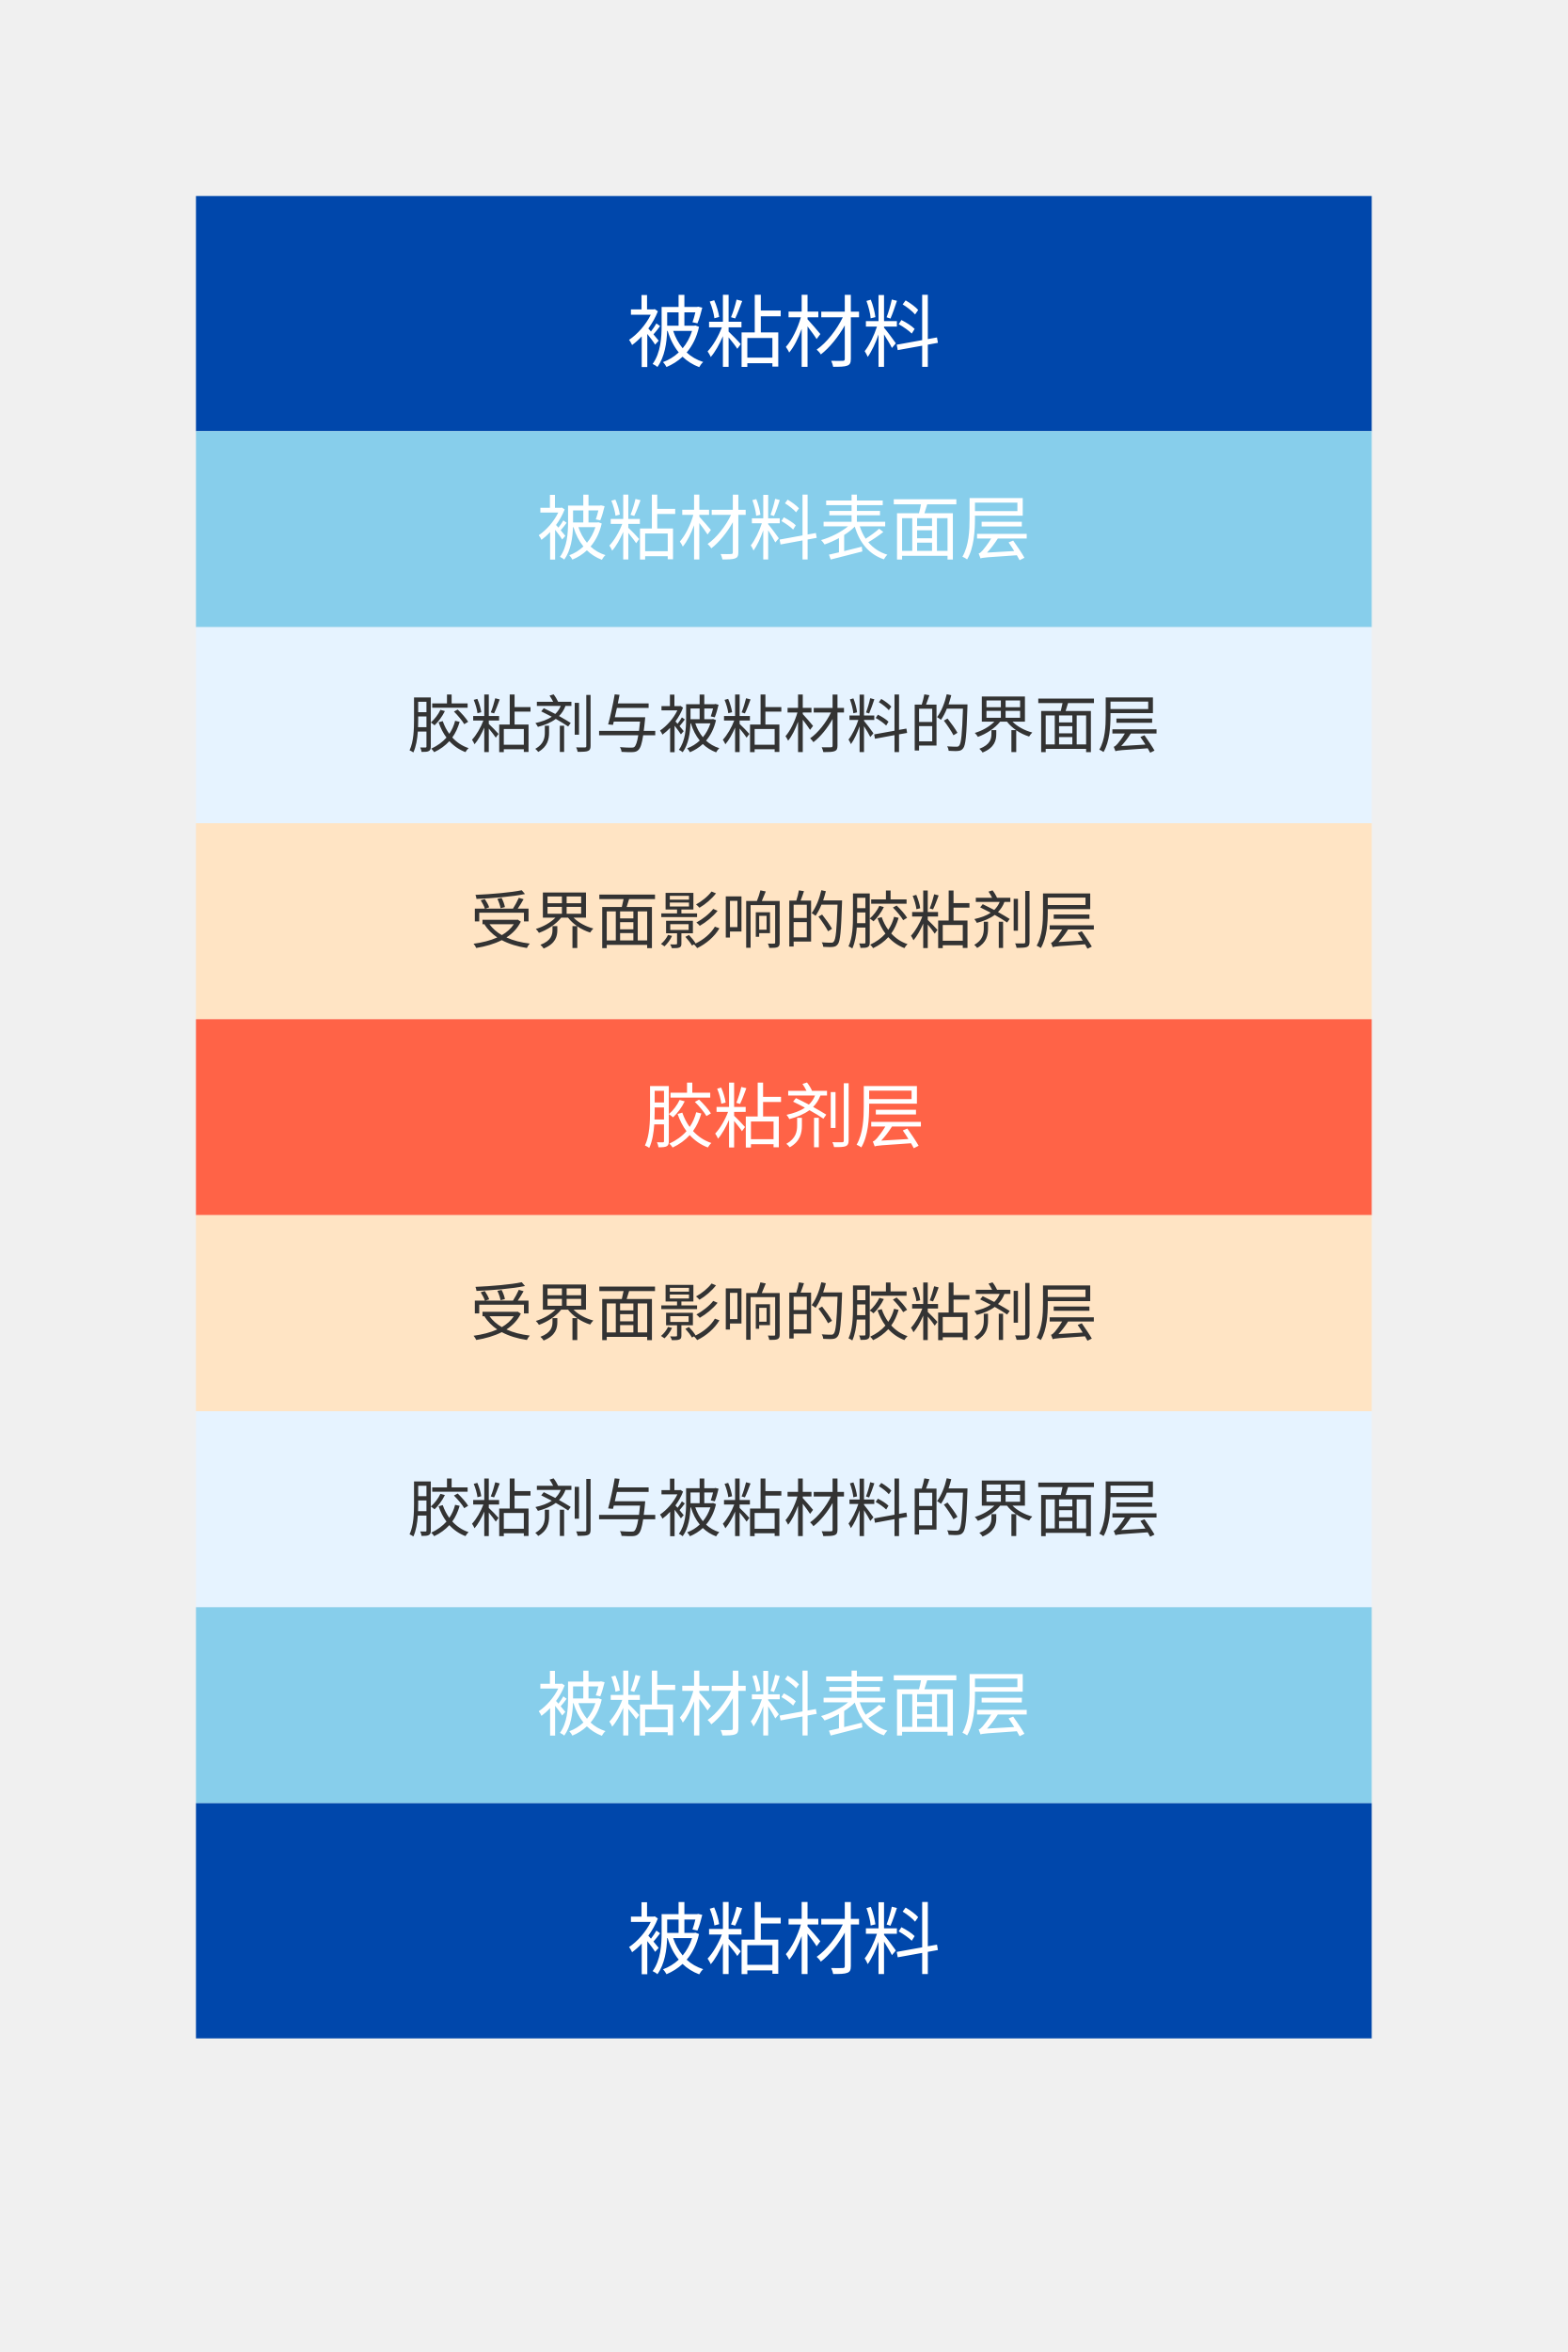
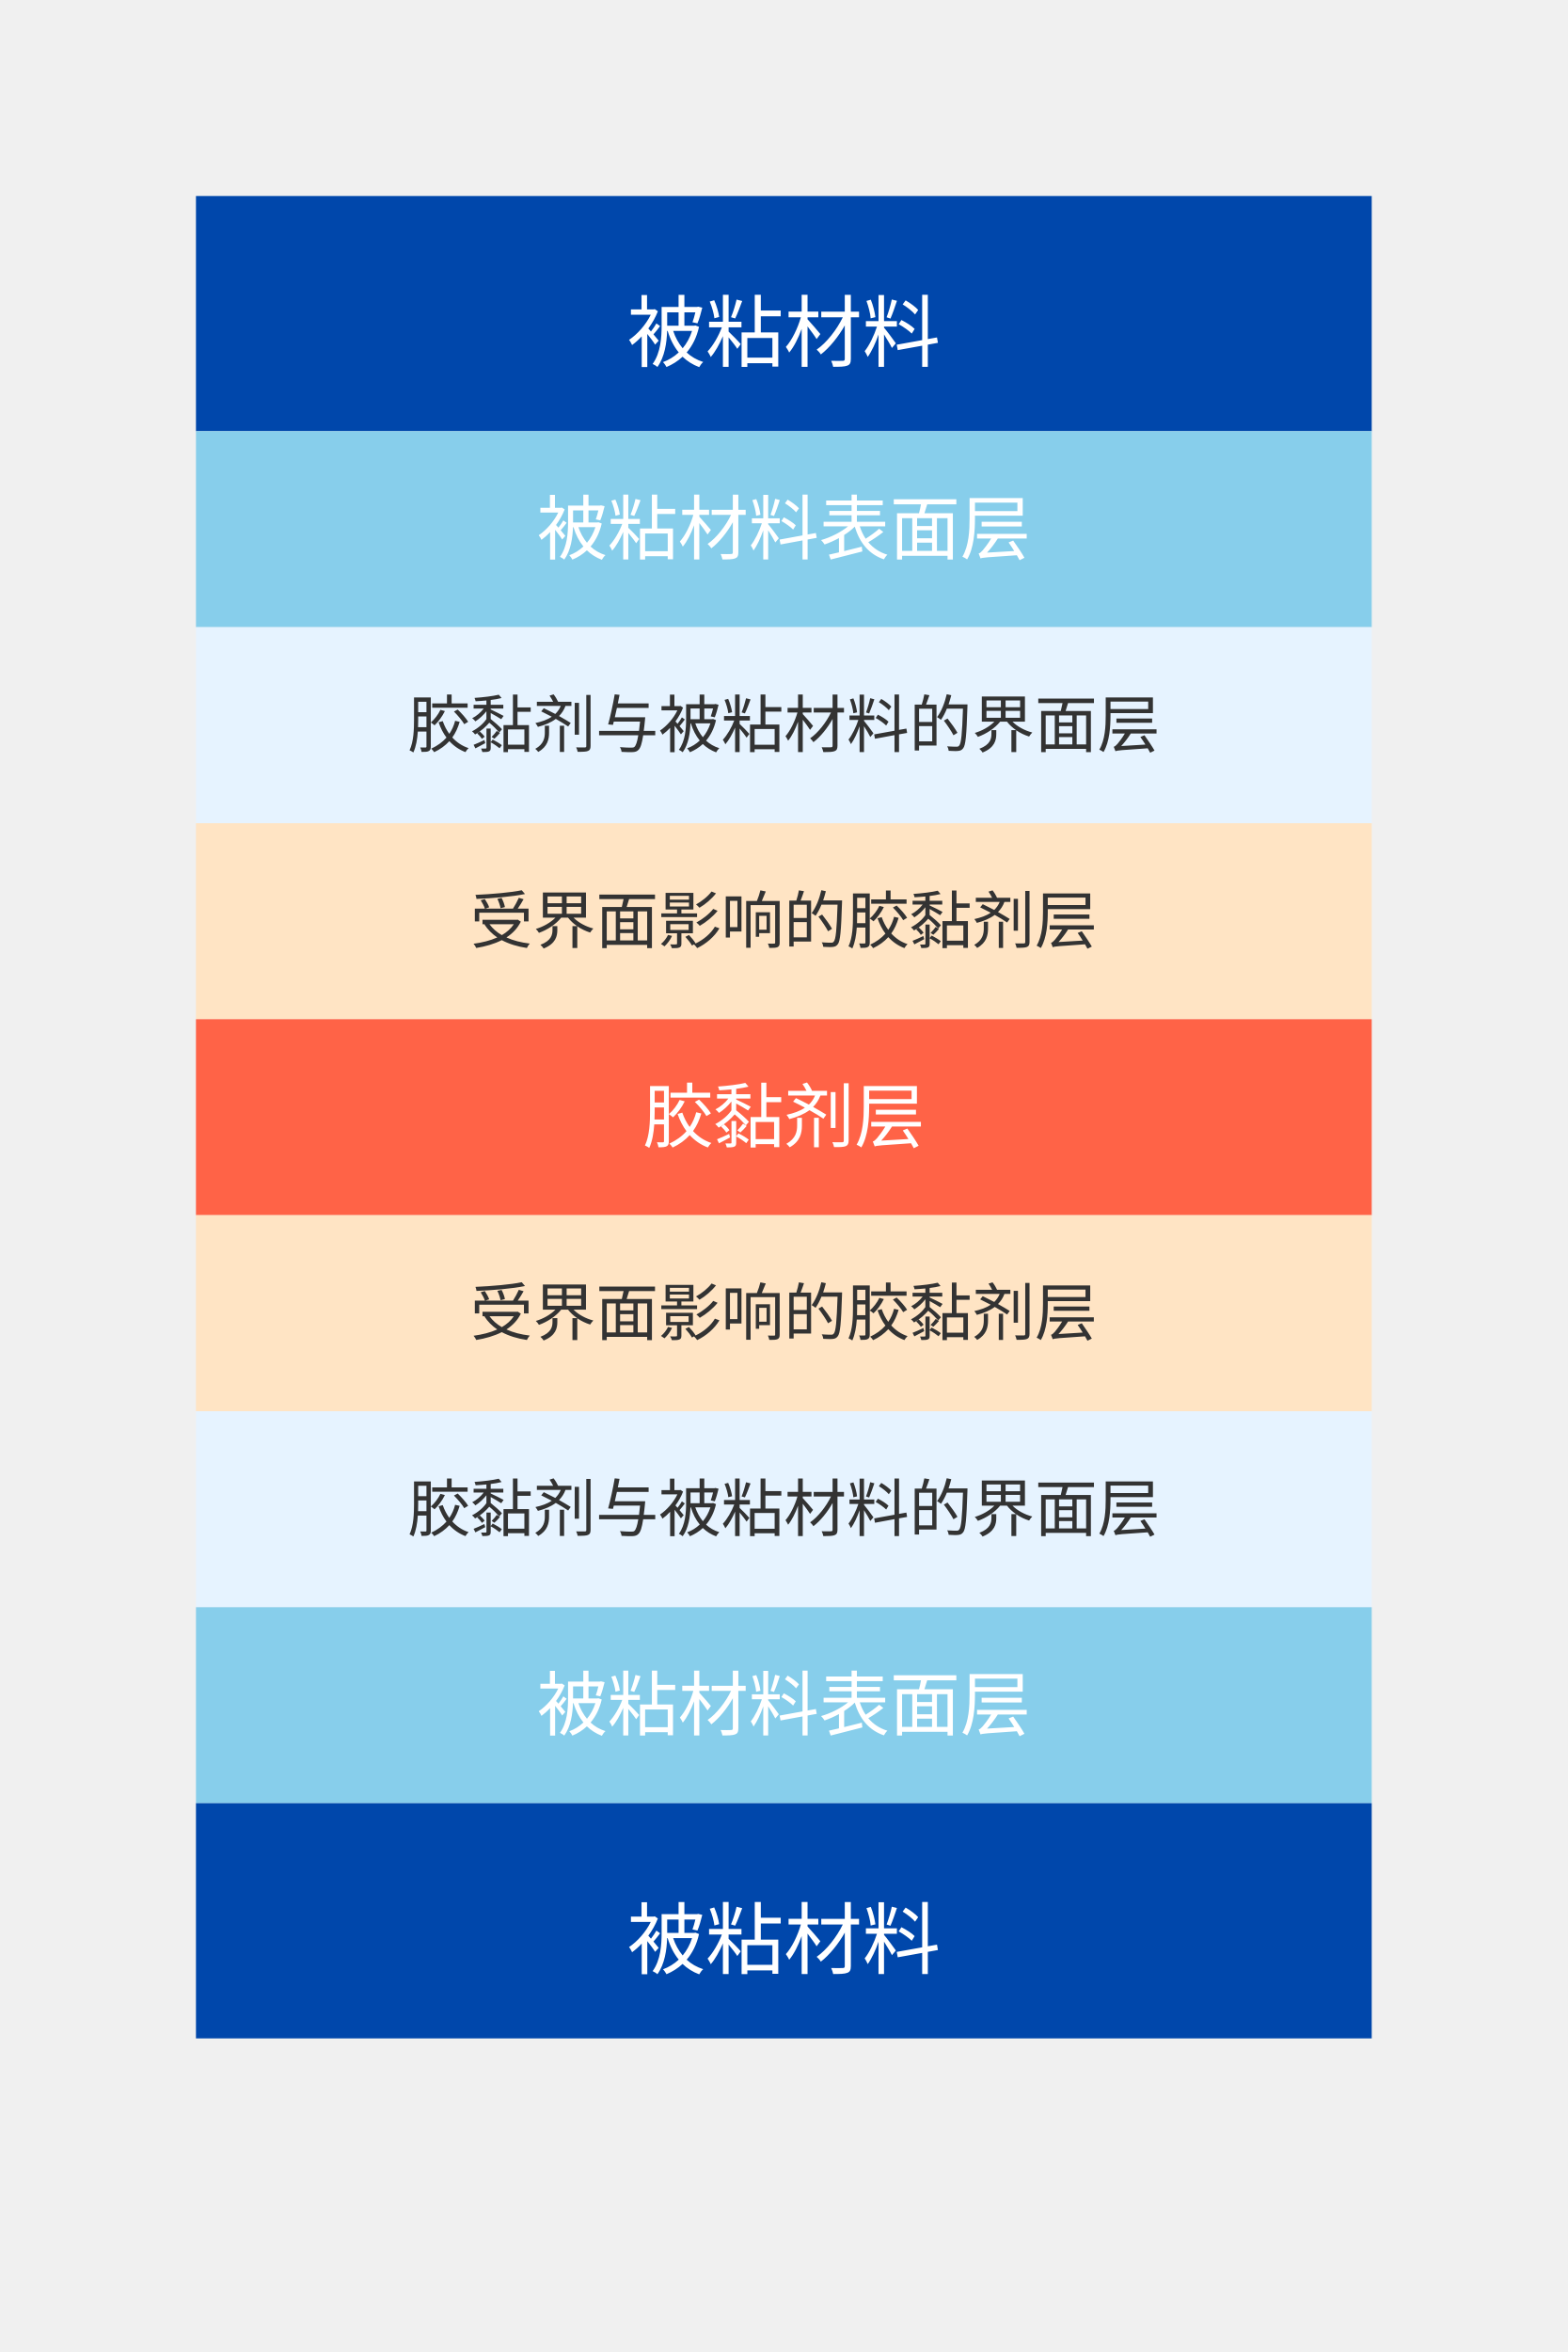
<svg xmlns="http://www.w3.org/2000/svg" viewBox="0 0 400 600">
  <rect x="50" y="50" width="300" height="60" fill="#0047AB" />
  <text x="200" y="85" font-size="20" fill="white" text-anchor="middle" dominant-baseline="middle">被粘材料</text>
  <rect x="50" y="110" width="300" height="50" fill="#87CEEB" />
  <text x="200" y="135" font-size="18" fill="white" text-anchor="middle" dominant-baseline="middle">被粘材料表面层</text>
  <rect x="50" y="160" width="300" height="50" fill="#E6F3FF" />
-   <text x="200" y="185" font-size="16" fill="#333333" text-anchor="middle" dominant-baseline="middle">胶粘剂与被粘材料的界面层</text>
+   <text x="200" y="185" font-size="16" fill="#333333" text-anchor="middle" dominant-baseline="middle">胶黏剂与被粘材料的界面层</text>
  <rect x="50" y="210" width="300" height="50" fill="#FFE4C4" />
-   <text x="200" y="235" font-size="16" fill="#333333" text-anchor="middle" dominant-baseline="middle">受界面影响的胶粘剂层</text>
+   <text x="200" y="235" font-size="16" fill="#333333" text-anchor="middle" dominant-baseline="middle">受界面影响的胶黏剂层</text>
  <rect x="50" y="260" width="300" height="50" fill="#FF6347" />
-   <text x="200" y="285" font-size="18" fill="white" text-anchor="middle" dominant-baseline="middle">胶粘剂层</text>
+   <text x="200" y="285" font-size="18" fill="white" text-anchor="middle" dominant-baseline="middle">胶黏剂层</text>
  <rect x="50" y="310" width="300" height="50" fill="#FFE4C4" />
-   <text x="200" y="335" font-size="16" fill="#333333" text-anchor="middle" dominant-baseline="middle">受界面影响的胶粘剂层</text>
+   <text x="200" y="335" font-size="16" fill="#333333" text-anchor="middle" dominant-baseline="middle">受界面影响的胶黏剂层</text>
  <rect x="50" y="360" width="300" height="50" fill="#E6F3FF" />
-   <text x="200" y="385" font-size="16" fill="#333333" text-anchor="middle" dominant-baseline="middle">胶粘剂与被粘材料的界面层</text>
+   <text x="200" y="385" font-size="16" fill="#333333" text-anchor="middle" dominant-baseline="middle">胶黏剂与被粘材料的界面层</text>
  <rect x="50" y="410" width="300" height="50" fill="#87CEEB" />
  <text x="200" y="435" font-size="18" fill="white" text-anchor="middle" dominant-baseline="middle">被粘材料表面层</text>
  <rect x="50" y="460" width="300" height="60" fill="#0047AB" />
  <text x="200" y="495" font-size="20" fill="white" text-anchor="middle" dominant-baseline="middle">被粘材料</text>
</svg>
